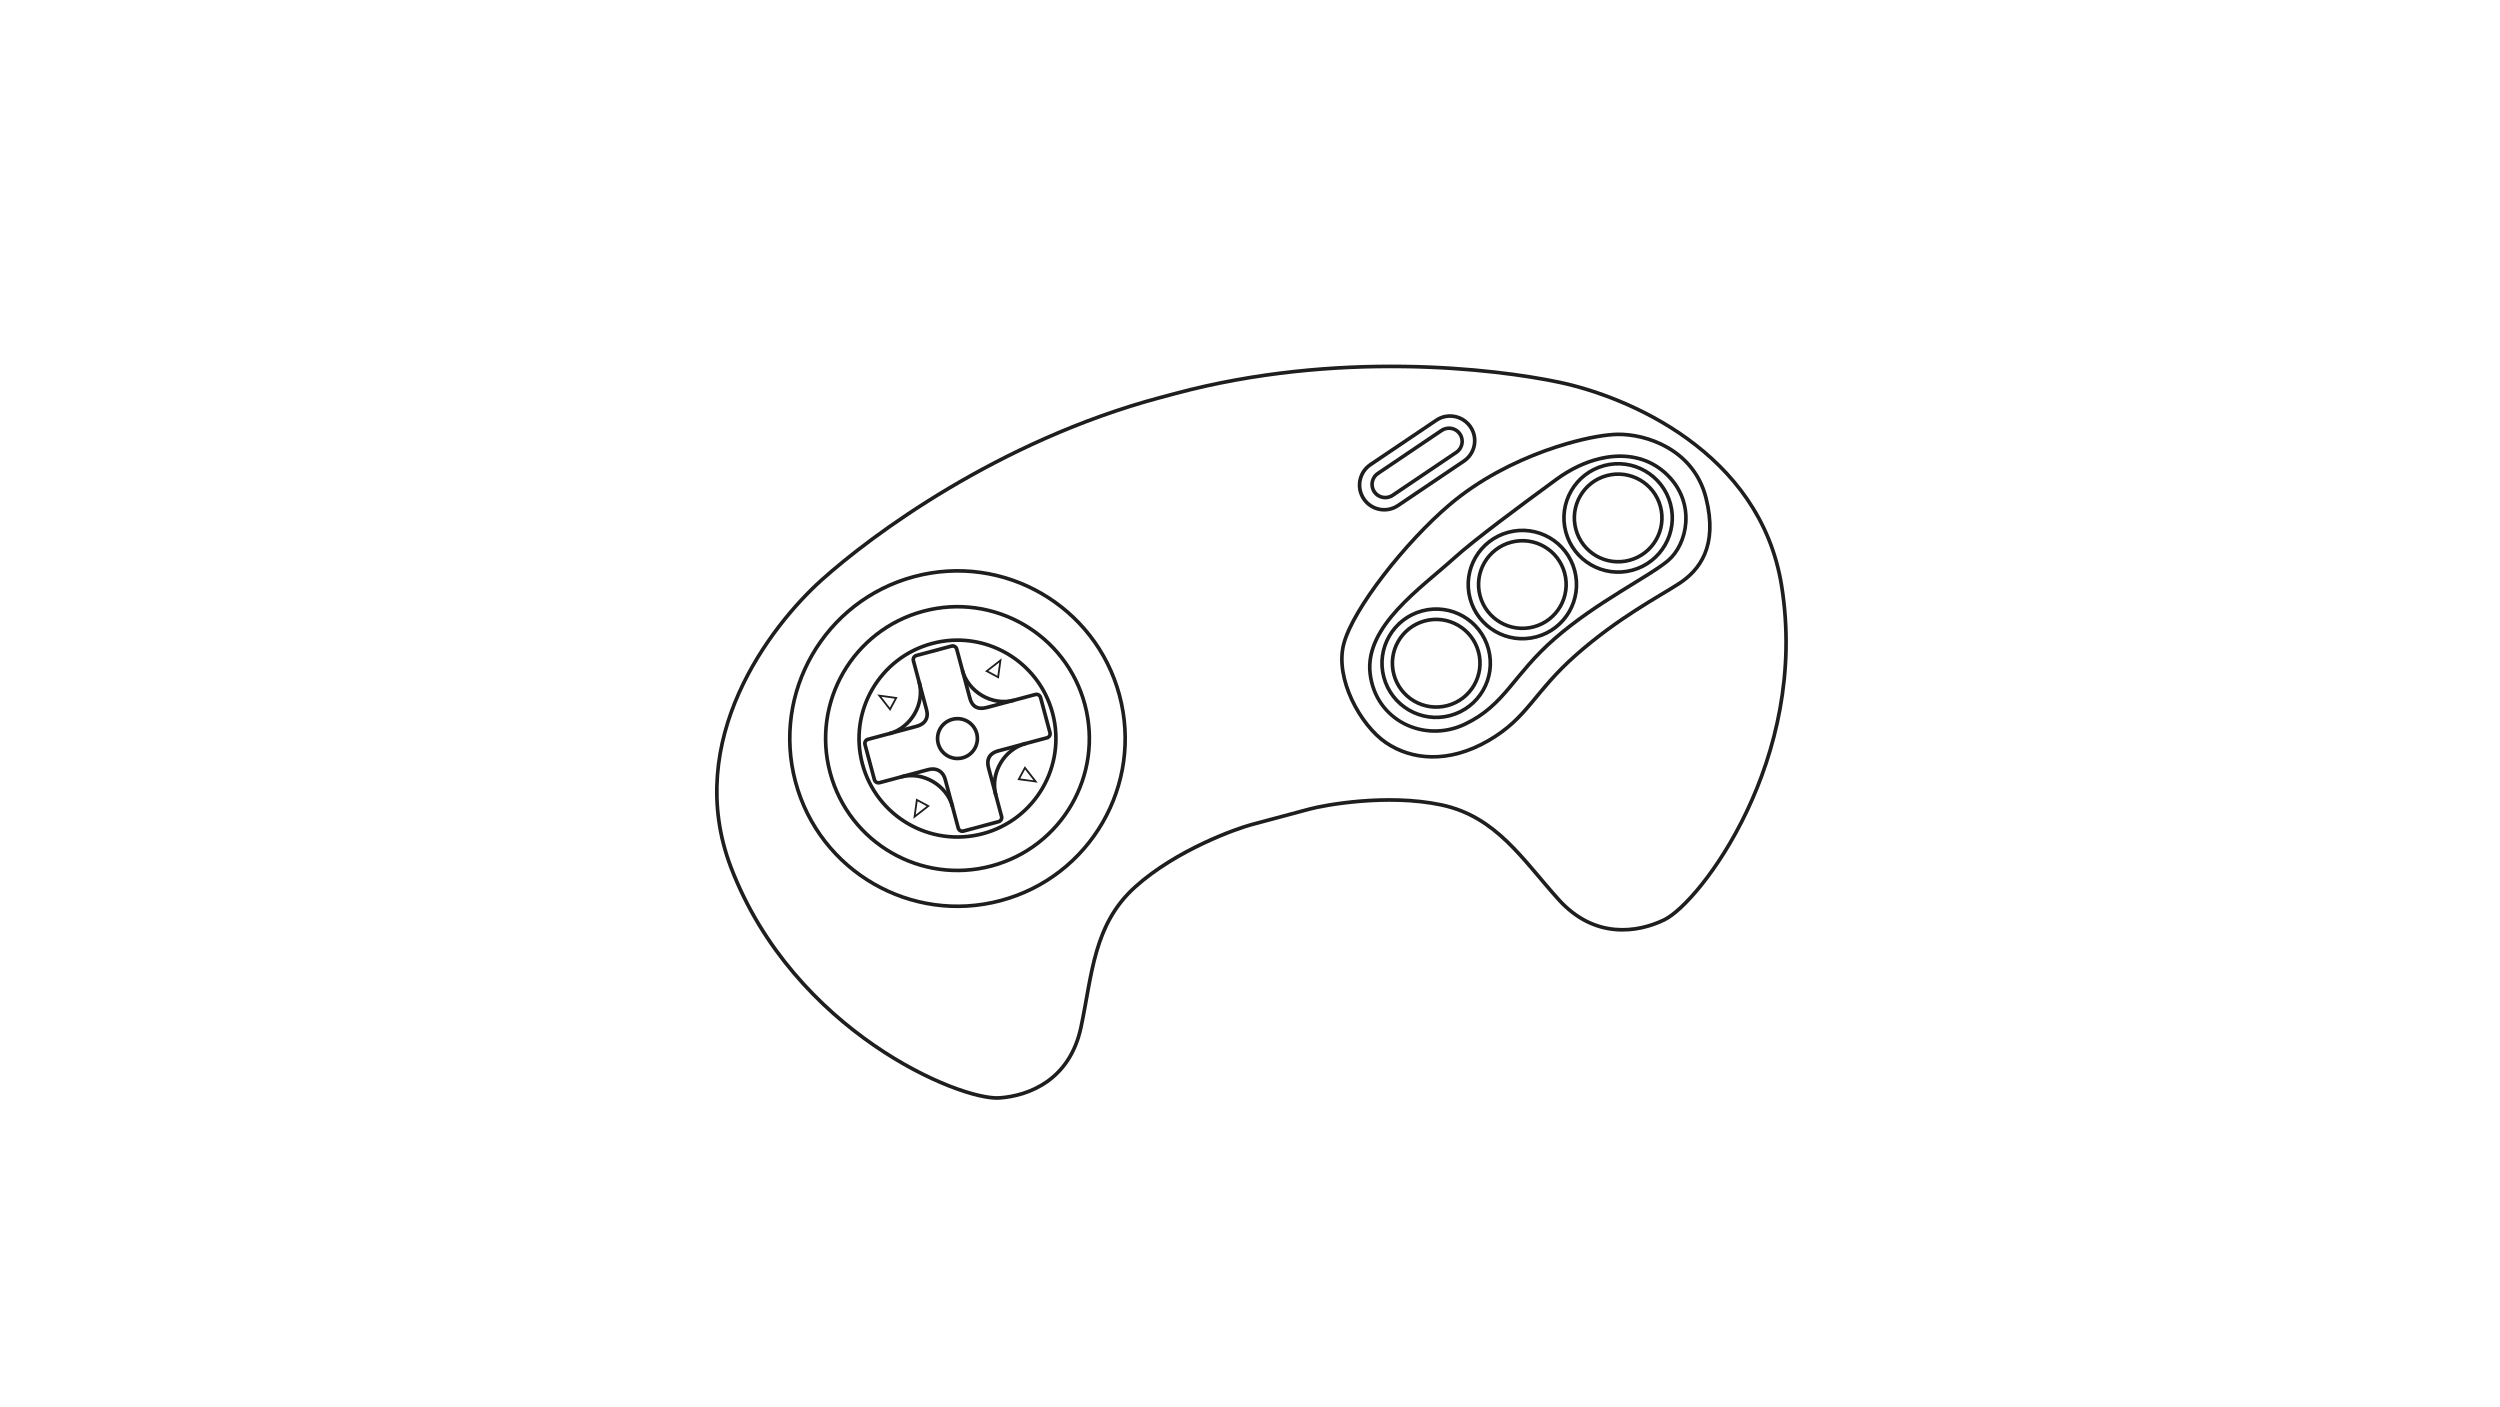
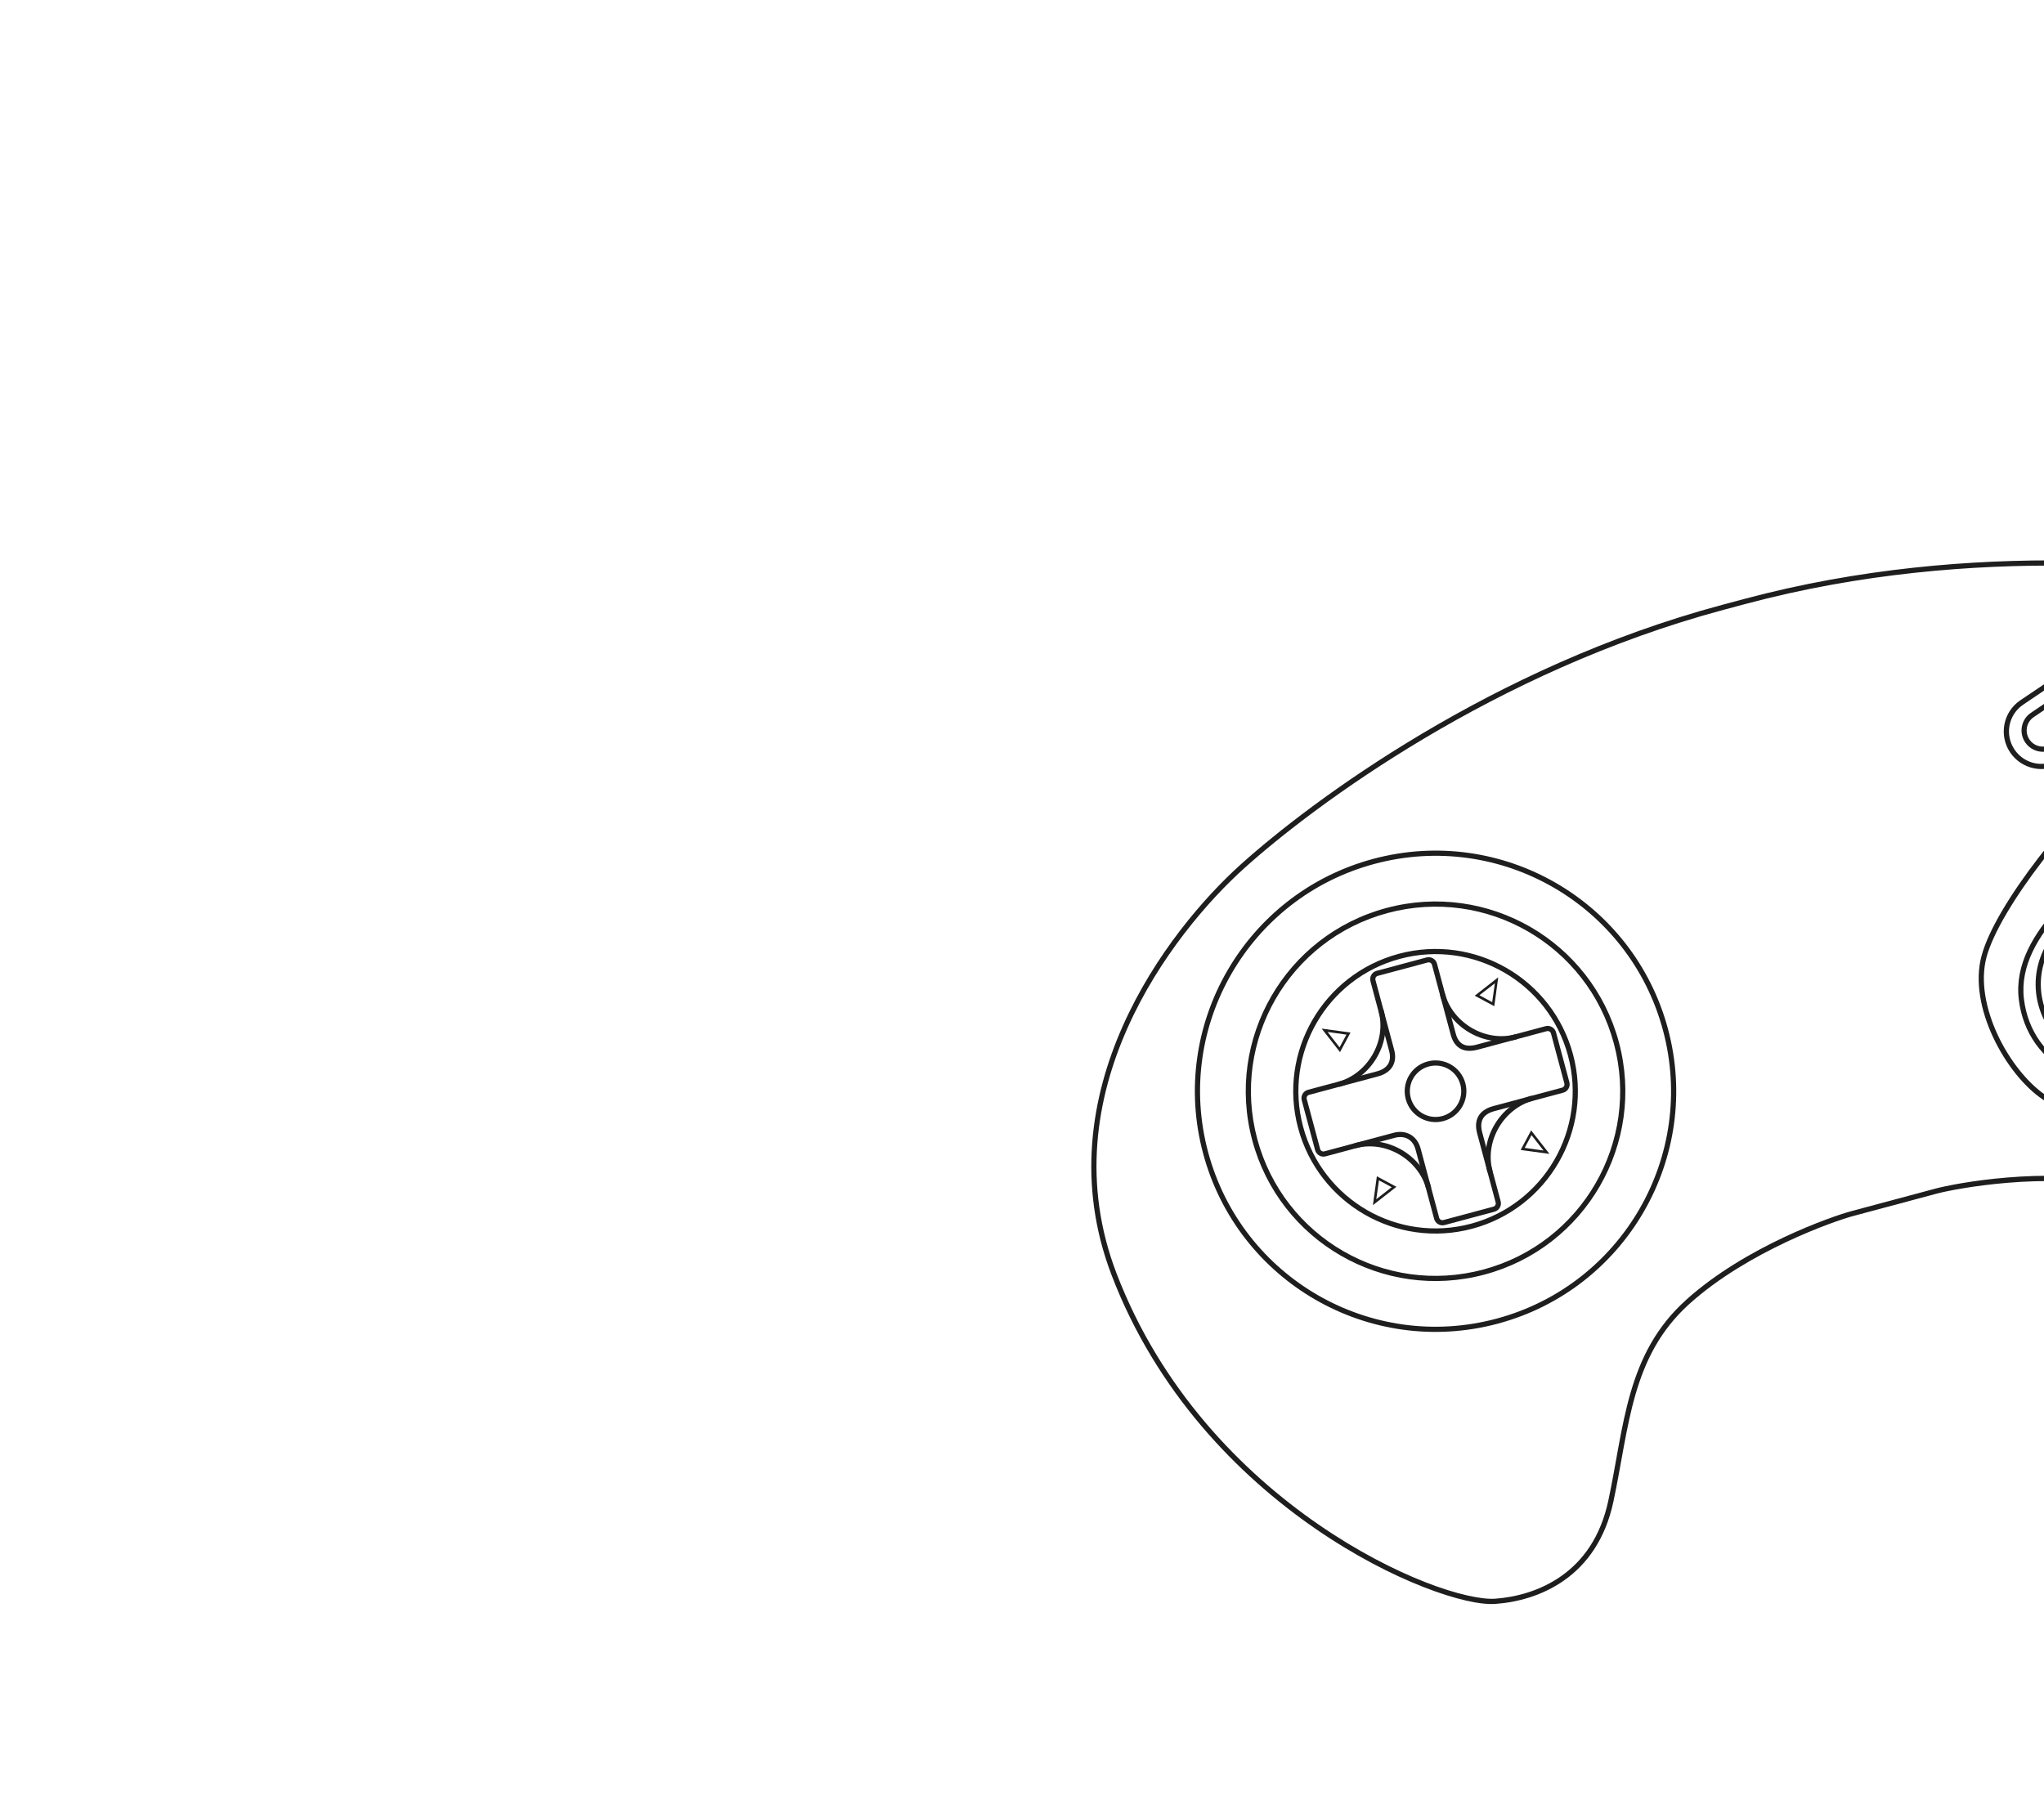
- <svg xmlns="http://www.w3.org/2000/svg" version="1.1" id="Layer_3" x="0px" y="0px" viewBox="0 0 1280 720" enable-background="new -5.404 -7.37 607 367" preserveAspectRatio="none">
-   <path id="path3" d="M 635.963 196.049 C 549.901 196.049 474.587 225.988 444.078 241.482 C 428.277 249.508 405.651 264.752 387.823 286.768 C 369.992 308.781 356.969 337.624 360.615 372.627 C 365.296 417.56 385.954 454.132 407.948 479.966 C 418.945 492.881 430.272 503.103 440.129 510.362 C 449.986 517.621 458.315 521.944 463.62 522.971 C 471.228 524.443 480.677 524.549 489.862 521.156 C 499.049 517.766 507.924 510.825 514.291 498.338 C 526.878 473.647 534.026 449.389 559.226 436.552 C 584.539 423.657 617.349 421.223 624.376 421.223 L 655.62 421.223 C 662.65 421.223 695.458 423.658 720.771 436.552 L 720.948 436.646 C 746.001 449.507 753.151 473.714 765.708 498.344 C 772.076 510.83 780.951 517.772 790.136 521.163 C 799.323 524.554 808.772 524.45 816.379 522.977 C 821.685 521.95 830.015 517.627 839.87 510.368 C 849.727 503.109 861.055 492.887 872.05 479.971 C 894.047 454.142 914.705 417.57 919.385 372.632 C 923.031 337.628 910.007 308.787 892.177 286.769 C 874.354 264.757 851.728 249.514 835.933 241.487 C 805.423 225.995 730.11 196.055 644.049 196.055 L 635.975 196.055 L 635.963 196.049 Z M 635.963 197.921 L 644.036 197.921 C 729.664 197.921 804.81 227.779 835.068 243.149 C 850.659 251.068 873.133 266.195 890.74 287.938 C 908.349 309.681 921.099 337.982 917.511 372.426 C 912.878 416.899 892.419 453.161 870.612 478.764 C 859.712 491.568 848.487 501.702 838.758 508.866 C 829.025 516.034 820.708 520.22 816.026 521.125 C 808.683 522.547 799.557 522.641 790.78 519.398 C 781.999 516.158 773.548 509.598 767.375 497.488 C 754.883 472.988 747.539 448.087 721.62 434.883 C 695.813 421.737 663.063 419.347 655.621 419.347 L 624.376 419.347 C 616.937 419.347 584.208 421.722 558.406 434.852 L 558.378 434.881 C 532.456 448.085 525.114 472.986 512.622 497.487 C 506.448 509.598 497.999 516.156 489.219 519.397 C 480.44 522.638 471.315 522.544 463.971 521.124 C 459.301 520.214 450.984 516.034 441.253 508.87 C 431.521 501.699 420.297 491.57 409.393 478.763 C 387.59 453.159 367.132 416.893 362.499 372.425 C 358.91 337.975 371.66 309.675 389.267 287.934 C 406.872 266.192 429.348 251.065 444.938 243.145 C 475.204 227.774 550.339 197.918 635.969 197.918 L 635.963 197.921 Z" style="fill: rgb(30, 30, 30);" transform="matrix(0.965926, -0.258819, 0.258819, 0.965926, -71.36745, 177.9107)" />
-   <path id="circle5" d="M 490.219 291.365 C 442.301 291.365 403.448 330.218 403.448 378.136 C 403.448 426.054 442.301 464.935 490.219 464.935 C 538.136 464.935 577.018 426.054 577.018 378.136 C 577.018 330.218 538.136 291.365 490.219 291.365 Z M 490.219 293.238 C 537.125 293.238 575.146 331.23 575.146 378.136 C 575.146 425.042 537.125 463.063 490.219 463.063 C 443.313 463.063 405.321 425.042 405.321 378.136 C 405.321 331.23 443.313 293.238 490.219 293.238 Z" style="fill: rgb(30, 30, 30);" transform="matrix(0.965926, -0.258819, 0.258819, 0.965926, -81.16813, 139.7668)" />
-   <path id="circle7" d="M 490.219 309.708 C 452.422 309.708 421.791 340.339 421.791 378.136 C 421.791 415.932 452.422 446.592 490.219 446.592 C 528.013 446.592 558.675 415.929 558.675 378.136 C 558.675 340.34 528.013 309.708 490.219 309.708 Z M 490.219 311.581 C 527.003 311.581 556.802 341.351 556.802 378.136 C 556.802 414.92 527.003 444.72 490.219 444.72 C 453.434 444.72 423.664 414.92 423.664 378.136 C 423.664 341.351 453.434 311.581 490.219 311.581 Z" style="fill: rgb(30, 30, 30);" transform="matrix(0.965926, -0.258819, 0.258819, 0.965926, -81.16808, 139.7666)" />
-   <path id="circle9" d="M 490.219 326.822 C 461.878 326.822 438.905 349.795 438.905 378.135 C 438.905 406.475 461.878 429.476 490.219 429.476 C 518.558 429.476 541.56 406.475 541.56 378.135 C 541.56 349.795 518.558 326.822 490.219 326.822 Z M 490.219 328.695 C 517.547 328.695 539.688 350.807 539.688 378.135 C 539.688 405.463 517.547 427.604 490.219 427.604 C 462.89 427.604 440.778 405.463 440.778 378.135 C 440.778 350.807 462.891 328.695 490.219 328.695 Z" style="fill: rgb(30, 30, 30);" transform="matrix(0.965926, -0.258819, 0.258819, 0.965926, -81.16783, 139.7665)" />
-   <path id="path11" d="M 480.914 330.684 C 479.21 330.684 477.812 332.08 477.812 333.785 L 477.812 359.881 C 477.812 361.863 477.23 363.256 476.233 364.21 C 475.236 365.164 473.736 365.732 471.698 365.732 L 445.866 365.732 C 444.161 365.732 442.764 367.128 442.764 368.833 L 442.764 387.468 C 442.764 389.173 444.161 390.57 445.866 390.57 L 471.699 390.57 C 473.59 390.57 475.103 391.158 476.146 392.179 C 477.186 393.2 477.812 394.697 477.812 396.685 L 477.812 422.518 C 477.812 424.222 479.21 425.619 480.914 425.619 L 499.548 425.619 C 501.253 425.619 502.65 424.223 502.65 422.518 L 502.65 396.774 C 502.65 394.794 503.144 393.263 504.083 392.239 C 505.022 391.215 506.496 390.572 508.853 390.573 L 534.596 390.573 C 536.301 390.573 537.699 389.176 537.699 387.47 L 537.699 368.836 C 537.699 367.132 536.301 365.734 534.596 365.734 L 508.881 365.734 C 506.426 365.734 504.941 365.105 504.025 364.153 C 503.108 363.202 502.65 361.806 502.65 359.882 L 502.65 333.786 C 502.65 332.082 501.253 330.685 499.548 330.685 L 480.914 330.685 L 480.914 330.684 Z M 480.914 332.556 L 499.548 332.556 C 500.241 332.556 500.779 333.091 500.779 333.785 L 500.779 359.881 C 500.779 362.096 501.324 364.062 502.68 365.469 C 504.035 366.875 506.112 367.604 508.881 367.604 L 534.596 367.604 C 535.29 367.604 535.825 368.141 535.825 368.833 L 535.825 387.469 C 535.825 388.16 535.29 388.698 534.596 388.698 L 508.853 388.698 C 506.144 388.697 504.032 389.507 502.68 390.98 C 501.327 392.452 500.779 394.491 500.779 396.773 L 500.779 422.517 C 500.779 423.211 500.243 423.746 499.548 423.746 L 480.914 423.746 C 480.221 423.746 479.685 423.212 479.685 422.517 L 479.685 396.685 C 479.685 394.291 478.863 392.266 477.432 390.863 C 476.001 389.459 473.988 388.697 471.699 388.697 L 445.866 388.697 C 445.176 388.697 444.637 388.161 444.637 387.468 L 444.637 368.833 C 444.637 368.141 445.173 367.604 445.866 367.604 L 471.699 367.604 C 474.081 367.604 476.105 366.91 477.521 365.556 C 478.935 364.202 479.686 362.239 479.686 359.88 L 479.686 333.784 C 479.686 333.091 480.221 332.555 480.914 332.556 L 480.914 332.556 Z" style="fill: rgb(30, 30, 30);" transform="matrix(0.965926, -0.25882, 0.25882, 0.965926, -81.16876, 139.7669)" />
-   <path id="path13" d="M 494.361 340.139 C 494.361 351.892 504.454 362.724 516.975 362.724 L 516.975 360.852 C 505.543 360.852 496.234 350.814 496.234 340.139 L 494.361 340.139 L 494.361 340.139 Z" style="fill: rgb(30, 30, 30);" transform="matrix(0.965926, -0.258819, 0.258819, 0.965926, -73.72694, 142.8512)" />
-   <path id="polygon15" d="M 514.252 338.184 L 513.2 338.623 L 505.007 342.105 L 504.335 342.368 L 504.861 342.865 L 509.689 347.4 L 510.185 347.868 L 510.449 347.254 L 513.814 339.237 L 514.252 338.184 L 514.252 338.184 Z M 512.527 339.94 L 509.835 346.259 L 506.032 342.66 L 512.527 339.94 Z" style="fill: rgb(30, 30, 30);" transform="matrix(0.965926, -0.258819, 0.258819, 0.965926, -71.42796, 143.5033)" />
-   <path id="circle17" d="M 490.219 367.016 C 484.074 367.016 479.102 371.989 479.102 378.133 C 479.102 384.277 484.074 389.279 490.219 389.279 C 496.362 389.279 501.365 384.277 501.365 378.133 C 501.365 371.989 496.362 367.016 490.219 367.016 Z M 490.219 368.888 C 495.351 368.888 499.492 373.001 499.492 378.133 C 499.492 383.265 495.351 387.406 490.219 387.406 C 485.086 387.406 480.974 383.265 480.974 378.133 C 480.974 373.001 485.086 368.888 490.219 368.888 Z" style="fill: rgb(30, 30, 30);" transform="matrix(0.965926, -0.258819, 0.258819, 0.965926, -81.16752, 139.767)" />
-   <path id="path19" d="M 472.937 351.405 C 472.937 362.838 462.898 372.147 452.223 372.147 L 452.223 374.019 C 463.977 374.019 474.808 363.926 474.808 351.405 L 472.937 351.405 Z" style="fill: rgb(30, 30, 30);" transform="matrix(0.965926, -0.258819, 0.258819, 0.965926, -78.08281, 132.3256)" />
-   <path id="polygon21" d="M 450.274 354.129 L 450.714 355.183 L 454.194 363.374 L 454.457 364.047 L 454.955 363.52 L 459.49 358.693 L 459.957 358.196 L 459.344 357.933 L 451.327 354.568 L 450.274 354.129 L 450.274 354.129 Z M 452.029 355.855 L 458.349 358.546 L 454.749 362.35 L 452.029 355.855 Z" style="fill: rgb(30, 30, 30);" transform="matrix(0.965926, -0.258819, 0.258819, 0.965926, -77.43112, 130.0282)" />
-   <path id="path23" d="M 463.496 393.573 L 463.496 395.446 C 474.927 395.446 484.237 405.482 484.237 416.158 L 486.109 416.158 C 486.109 404.405 476.016 393.573 463.496 393.573 Z" style="fill: rgb(30, 30, 30);" transform="matrix(0.965926, -0.258819, 0.258819, 0.965926, -88.60838, 136.6834)" />
-   <path id="polygon25" d="M 470.285 408.429 L 470.022 409.043 L 466.657 417.059 L 466.217 418.112 L 467.271 417.672 L 475.462 414.191 L 476.135 413.928 L 475.608 413.432 L 470.782 408.896 L 470.285 408.429 L 470.285 408.429 Z M 470.635 410.039 L 474.439 413.609 L 467.944 416.359 L 470.635 410.039 Z" style="fill: rgb(30, 30, 30);" transform="matrix(0.965926, -0.258819, 0.258819, 0.965926, -90.90742, 136.0313)" />
-   <path id="path27" d="M 528.245 382.279 C 516.492 382.279 505.661 392.373 505.661 404.894 L 507.533 404.894 C 507.533 393.463 517.572 384.152 528.245 384.152 L 528.245 382.279 Z" style="fill: rgb(30, 30, 30);" transform="matrix(0.965926, -0.258818, 0.258818, 0.965926, -84.25273, 147.208)" />
-   <path id="polygon29" d="M 526.014 392.249 L 525.517 392.776 L 520.983 397.602 L 520.515 398.1 L 521.129 398.363 L 529.145 401.727 L 530.197 402.166 L 529.759 401.113 L 526.278 392.922 L 526.014 392.249 L 526.014 392.249 Z M 525.692 393.946 L 528.442 400.441 L 522.124 397.749 L 525.692 393.946 Z" style="fill: rgb(30, 30, 30);" transform="matrix(0.965926, -0.258819, 0.258819, 0.965926, -84.90379, 149.5066)" />
-   <path id="path31" d="M 821.84 234.145 C 818.031 234.217 813.978 234.425 809.758 234.789 C 792.873 236.243 773.248 240.278 755.111 248.86 C 741.572 255.266 726.188 264.942 712.984 275.044 C 699.779 285.145 688.767 295.635 683.963 303.918 C 679.14 312.235 678.528 323.119 680.365 333.435 C 682.199 343.753 686.468 353.515 691.774 359.648 C 702.294 371.814 720.414 378.676 743.525 372.493 C 755.067 369.404 762.455 364.808 770.119 359.445 C 777.779 354.081 785.726 347.934 798.671 341.541 C 824.607 328.731 846.669 323.961 858.673 320.067 C 864.739 318.098 871.043 314.693 875.846 308.482 C 880.65 302.271 883.934 293.291 884.096 280.28 C 884.26 267.156 878.801 256.994 871.546 249.738 C 864.291 242.482 855.267 238.091 848.024 236.28 C 842.575 234.916 833.268 233.928 821.84 234.145 L 821.84 234.145 Z M 821.898 236.046 C 833.221 235.841 842.395 236.803 847.554 238.094 C 854.458 239.82 863.254 244.083 870.228 251.055 C 877.197 258.026 882.379 267.652 882.221 280.251 C 882.064 292.962 878.903 301.496 874.382 307.342 C 869.861 313.188 863.947 316.392 858.116 318.284 C 846.351 322.098 824.08 326.929 797.997 339.785 L 797.851 339.873 C 784.754 346.342 776.645 352.569 769.036 357.894 C 761.425 363.222 754.346 367.66 743.057 370.678 C 720.512 376.712 703.262 370.048 693.206 358.42 C 688.225 352.658 683.99 343.134 682.206 333.115 C 680.426 323.097 681.072 312.613 685.572 304.855 C 690.09 297.062 701.02 286.561 714.123 276.536 C 727.228 266.511 742.525 256.887 755.899 250.557 C 773.772 242.1 793.221 238.101 809.934 236.661 C 814.112 236.302 818.127 236.115 821.898 236.046 L 821.898 236.046 Z" style="fill: rgb(30, 30, 30);" transform="matrix(0.965926, -0.258819, 0.258819, 0.965926, -52.1626, 212.707)" />
-   <path id="path33" d="M 835.794 245.766 C 827.865 245.526 819.431 247.095 811.249 250.271 C 789.703 258.631 762.729 269.234 750.073 275.724 C 740.01 280.886 726.648 286.352 715.292 293.599 C 703.936 300.845 694.504 309.935 692.678 322.385 C 689.054 347.096 710.88 365.347 733.958 361.061 C 745.374 358.939 753.114 354.343 761.105 348.774 C 769.096 343.205 777.383 336.687 790.156 330.46 C 802.94 324.227 816.541 319.736 828.422 316.124 C 840.299 312.513 850.41 309.778 856.359 306.968 C 862.429 304.1 867.945 297.817 870.637 289.912 C 873.325 282.008 873.153 272.469 867.711 263.232 C 862.266 253.991 853.536 248.586 843.516 246.615 C 841.011 246.122 838.436 245.846 835.794 245.766 L 835.794 245.766 Z M 835.734 247.638 C 838.282 247.714 840.766 247.985 843.166 248.457 C 852.758 250.344 860.935 255.402 866.101 264.167 C 871.268 272.935 871.416 281.878 868.88 289.326 C 866.344 296.774 861.072 302.7 855.57 305.299 C 849.945 307.955 839.807 310.687 827.895 314.309 C 815.982 317.931 802.273 322.455 789.336 328.762 C 776.385 335.074 767.943 341.728 760.021 347.251 C 752.098 352.773 744.695 357.157 733.604 359.215 C 711.669 363.29 691.072 346.193 694.521 322.677 C 696.229 311.014 705.133 302.295 716.286 295.177 C 727.44 288.059 740.739 282.613 750.924 277.39 C 763.348 271.018 790.411 260.384 811.949 252.026 C 819.924 248.932 828.094 247.41 835.734 247.638 L 835.734 247.638 Z" style="fill: rgb(30, 30, 30);" transform="matrix(0.965926, -0.258819, 0.258819, 0.965926, -51.95052, 212.8248)" />
-   <path id="circle35" d="M 735.317 310.9 C 719.499 310.9 706.647 323.749 706.647 339.57 C 706.647 355.389 719.499 368.24 735.317 368.24 C 751.137 368.24 763.986 355.389 763.986 339.57 C 763.986 323.749 751.138 310.9 735.317 310.9 Z M 735.317 312.773 C 750.127 312.773 762.114 324.761 762.114 339.57 C 762.114 354.378 750.127 366.368 735.317 366.368 C 720.509 366.368 708.518 354.378 708.518 339.57 C 708.518 324.761 720.508 312.773 735.317 312.773 Z" style="fill: rgb(30, 30, 30);" transform="matrix(0.965926, -0.258819, 0.258819, 0.965926, -62.83191, 201.8847)" />
-   <path id="circle37" d="M 735.318 316.195 C 722.427 316.195 711.971 326.678 711.971 339.57 C 711.971 352.461 722.427 362.945 735.318 362.945 C 748.21 362.945 758.693 352.463 758.693 339.57 C 758.693 326.678 748.211 316.195 735.318 316.195 Z M 735.318 318.067 C 747.198 318.067 756.82 327.69 756.82 339.57 C 756.82 351.449 747.201 361.073 735.318 361.073 C 723.44 361.073 713.844 351.45 713.844 339.57 C 713.845 327.69 723.439 318.067 735.318 318.067 Z" style="fill: rgb(30, 30, 30);" transform="matrix(0.965926, -0.258819, 0.258819, 0.965926, -62.83138, 201.8887)" />
-   <path id="circle39" d="M 779.469 270.638 C 763.647 270.638 750.799 283.457 750.799 299.278 C 750.799 315.099 763.647 327.948 779.469 327.948 C 795.286 327.948 808.108 315.098 808.108 299.278 C 808.108 283.458 795.289 270.638 779.469 270.638 Z M 779.469 272.51 C 794.276 272.51 806.237 284.468 806.237 299.278 C 806.237 314.087 794.279 326.076 779.469 326.076 C 764.659 326.076 752.67 314.086 752.67 299.278 C 752.67 284.47 764.659 272.51 779.469 272.51 Z" style="fill: rgb(30, 30, 30);" transform="matrix(0.965926, -0.258819, 0.258819, 0.965926, -50.90347, 211.9354)" />
-   <path id="circle41" d="M 779.468 275.927 C 766.575 275.927 756.09 286.382 756.09 299.273 C 756.09 312.165 766.574 322.648 779.468 322.648 C 792.357 322.648 802.813 312.165 802.813 299.273 C 802.813 286.382 792.356 275.927 779.468 275.927 Z M 779.468 277.799 C 791.345 277.799 800.94 287.392 800.94 299.273 C 800.94 311.152 791.346 320.776 779.468 320.776 C 767.586 320.776 757.961 311.154 757.961 299.273 C 757.962 287.393 767.585 277.799 779.468 277.799 Z" style="fill: rgb(30, 30, 30);" transform="matrix(0.965926, -0.258819, 0.258819, 0.965926, -50.90216, 211.9351)" />
-   <path id="circle43" d="M 828.48 236.51 C 812.657 236.51 799.809 249.358 799.809 265.18 C 799.809 281.002 812.657 293.85 828.48 293.85 C 844.299 293.85 857.149 281.002 857.149 265.18 C 857.149 249.358 844.3 236.51 828.48 236.51 Z M 828.48 238.383 C 843.287 238.383 855.277 250.37 855.277 265.18 C 855.277 279.99 843.287 291.978 828.48 291.978 C 813.67 291.978 801.682 279.99 801.682 265.18 C 801.682 250.37 813.668 238.383 828.48 238.383 Z" style="fill: rgb(30, 30, 30);" transform="matrix(0.965926, -0.258819, 0.258819, 0.965926, -40.40389, 223.4617)" />
-   <path id="circle45" d="M 828.48 241.804 C 815.588 241.804 805.132 252.287 805.132 265.179 C 805.132 278.071 815.588 288.554 828.48 288.554 C 841.371 288.554 851.855 278.071 851.855 265.179 C 851.855 252.287 841.37 241.804 828.48 241.804 Z M 828.48 243.676 C 840.358 243.676 849.981 253.299 849.981 265.179 C 849.981 277.059 840.36 286.682 828.48 286.682 C 816.599 286.682 807.005 277.059 807.005 265.179 C 807.005 253.299 816.597 243.676 828.48 243.676 Z" style="fill: rgb(30, 30, 30);" transform="matrix(0.965926, -0.258819, 0.258819, 0.965926, -40.40311, 223.4652)" />
-   <path id="path47" d="M 745.716 216.841 C 743.959 216.72 742.159 216.963 740.392 217.572 L 701.915 230.795 C 694.849 233.229 691.084 240.957 693.519 248.026 C 695.955 255.095 703.68 258.887 710.748 256.451 L 749.226 243.199 C 756.295 240.764 760.056 233.037 757.623 225.968 C 755.795 220.668 750.986 217.204 745.716 216.841 L 745.716 216.841 Z M 745.599 218.713 C 750.144 219.021 754.261 221.999 755.839 226.582 C 757.946 232.695 754.727 239.31 748.612 241.415 L 710.146 254.667 C 704.034 256.773 697.42 253.554 695.314 247.441 C 693.21 241.329 696.427 234.684 702.539 232.579 L 741.007 219.327 C 742.534 218.801 744.085 218.61 745.599 218.713 L 745.599 218.713 Z" style="fill: rgb(30, 30, 30);" transform="matrix(0.965926, -0.258819, 0.258819, 0.965926, -36.61692, 195.8671)" />
-   <path id="path49" d="M 744.716 222.926 C 743.721 222.857 742.674 222.961 741.672 223.306 L 704.433 236.149 C 700.431 237.528 698.315 241.916 699.693 245.921 C 701.073 249.926 705.461 252.069 709.466 250.689 L 746.677 237.846 C 750.682 236.467 752.825 232.08 751.448 228.075 C 750.412 225.072 747.707 223.134 744.718 222.926 L 744.716 222.926 Z M 744.57 224.768 C 746.832 224.921 748.901 226.403 749.691 228.689 C 750.739 231.737 749.14 235.041 746.091 236.09 L 708.851 248.904 C 705.804 249.955 702.499 248.355 701.45 245.306 C 700.4 242.258 702.001 238.954 705.047 237.904 L 742.299 225.09 C 743.061 224.828 743.828 224.718 744.58 224.768 L 744.57 224.768 L 744.57 224.768 Z" style="fill: rgb(30, 30, 30);" transform="matrix(0.965926, -0.258819, 0.258819, 0.965926, -36.61874, 195.867)" />
+ <svg xmlns="http://www.w3.org/2000/svg">
+   <path id="path3" d="M 318.065 101.402 C 276.807 101.402 240.702 115.754 226.076 123.182 C 218.501 127.03 207.653 134.338 199.106 144.892 C 190.558 155.445 184.316 169.272 186.063 186.053 C 188.308 207.593 198.211 225.126 208.755 237.511 C 214.027 243.702 219.457 248.603 224.183 252.082 C 228.908 255.562 232.901 257.635 235.444 258.127 C 239.092 258.833 243.621 258.884 248.025 257.257 C 252.429 255.632 256.684 252.304 259.736 246.318 C 265.77 234.481 269.197 222.852 281.278 216.698 C 293.413 210.516 309.142 209.349 312.51 209.349 L 327.489 209.349 C 330.859 209.349 346.587 210.517 358.722 216.698 L 358.807 216.743 C 370.817 222.909 374.245 234.514 380.265 246.321 C 383.317 252.307 387.572 255.635 391.975 257.261 C 396.38 258.886 400.909 258.836 404.556 258.13 C 407.1 257.638 411.093 255.565 415.818 252.085 C 420.543 248.605 425.974 243.705 431.245 237.513 C 441.79 225.131 451.693 207.598 453.937 186.055 C 455.685 169.274 449.441 155.448 440.894 144.893 C 432.349 134.34 421.502 127.033 413.93 123.184 C 399.304 115.758 363.199 101.404 321.942 101.404 L 318.071 101.404 L 318.065 101.402 Z M 318.065 102.299 L 321.935 102.299 C 362.985 102.299 399.01 116.613 413.516 123.981 C 420.99 127.778 431.764 135.029 440.205 145.453 C 448.646 155.877 454.759 169.444 453.039 185.956 C 450.818 207.277 441.01 224.661 430.555 236.935 C 425.33 243.073 419.949 247.931 415.285 251.365 C 410.619 254.802 406.631 256.808 404.387 257.242 C 400.867 257.924 396.492 257.969 392.284 256.414 C 388.074 254.861 384.023 251.716 381.064 245.911 C 375.075 234.165 371.554 222.228 359.129 215.898 C 346.757 209.596 331.057 208.45 327.489 208.45 L 312.51 208.45 C 308.944 208.45 293.254 209.589 280.884 215.883 L 280.871 215.897 C 268.444 222.227 264.924 234.165 258.936 245.91 C 255.976 251.716 251.926 254.86 247.716 256.414 C 243.508 257.968 239.133 257.922 235.613 257.242 C 233.374 256.805 229.387 254.802 224.722 251.367 C 220.056 247.929 214.675 243.074 209.448 236.934 C 198.996 224.659 189.188 207.274 186.967 185.956 C 185.247 169.441 191.359 155.874 199.8 145.451 C 208.239 135.028 219.014 127.776 226.488 123.979 C 240.998 116.61 277.017 102.298 318.068 102.298 L 318.065 102.299 Z" style="fill: rgb(30, 30, 30);" transform="matrix(0.965926, -0.258819, 0.258819, 0.965926, -35.68358, 88.95539)" />
+   <path id="circle5" d="M 248.196 147.096 C 225.224 147.096 206.597 165.722 206.597 188.694 C 206.597 211.665 225.223 230.305 248.196 230.305 C 271.167 230.305 289.807 211.666 289.807 188.694 C 289.807 165.722 271.167 147.096 248.196 147.096 Z M 248.196 147.994 C 270.682 147.994 288.91 166.207 288.91 188.694 C 288.91 211.18 270.682 229.408 248.196 229.408 C 225.709 229.408 207.495 211.18 207.495 188.694 C 207.495 166.207 225.709 147.994 248.196 147.994 Z" style="fill: rgb(30, 30, 30);" transform="matrix(0.965926, -0.258819, 0.258819, 0.965926, -40.38201, 70.66924)" />
+   <path id="circle7" d="M 248.196 155.889 C 230.076 155.889 215.392 170.574 215.392 188.694 C 215.392 206.813 230.076 221.511 248.196 221.511 C 266.314 221.511 281.013 206.812 281.013 188.694 C 281.013 170.574 266.314 155.889 248.196 155.889 Z M 248.196 156.787 C 265.83 156.787 280.116 171.059 280.116 188.694 C 280.116 206.328 265.83 220.614 248.196 220.614 C 230.561 220.614 216.29 206.328 216.29 188.694 C 216.29 171.059 230.561 156.787 248.196 156.787 Z" style="fill: rgb(30, 30, 30);" transform="matrix(0.965926, -0.258819, 0.258819, 0.965926, -40.38185, 70.6693)" />
+   <path id="circle9" d="M 248.196 164.094 C 234.609 164.094 223.596 175.107 223.596 188.693 C 223.596 202.279 234.609 213.306 248.196 213.306 C 261.781 213.306 272.809 202.279 272.809 188.693 C 272.809 175.107 261.781 164.094 248.196 164.094 Z M 248.196 164.992 C 261.297 164.992 271.911 175.592 271.911 188.693 C 271.911 201.794 261.297 212.409 248.196 212.409 C 235.094 212.409 224.494 201.794 224.494 188.693 C 224.494 175.592 235.095 164.992 248.196 164.992 Z" style="fill: rgb(30, 30, 30);" transform="matrix(0.965926, -0.258819, 0.258819, 0.965926, -40.38187, 70.66934)" />
+   <path id="path11" d="M 243.735 165.945 C 242.918 165.945 242.248 166.615 242.248 167.432 L 242.248 179.942 C 242.248 180.892 241.969 181.56 241.491 182.018 C 241.013 182.475 240.294 182.747 239.317 182.747 L 226.933 182.747 C 226.116 182.747 225.446 183.416 225.446 184.234 L 225.446 193.167 C 225.446 193.985 226.116 194.655 226.933 194.655 L 239.317 194.655 C 240.224 194.655 240.949 194.936 241.449 195.426 C 241.948 195.915 242.248 196.633 242.248 197.586 L 242.248 209.97 C 242.248 210.787 242.918 211.457 243.735 211.457 L 252.668 211.457 C 253.486 211.457 254.155 210.788 254.155 209.97 L 254.155 197.629 C 254.155 196.68 254.392 195.946 254.842 195.455 C 255.292 194.964 255.999 194.656 257.129 194.656 L 269.47 194.656 C 270.288 194.656 270.958 193.986 270.958 193.168 L 270.958 184.235 C 270.958 183.418 270.288 182.748 269.47 182.748 L 257.142 182.748 C 255.965 182.748 255.254 182.447 254.814 181.99 C 254.375 181.534 254.155 180.865 254.155 179.943 L 254.155 167.432 C 254.155 166.616 253.486 165.946 252.668 165.946 L 243.735 165.946 L 243.735 165.945 Z M 243.735 166.843 L 252.668 166.843 C 253 166.843 253.258 167.099 253.258 167.432 L 253.258 179.942 C 253.258 181.004 253.52 181.947 254.17 182.621 C 254.819 183.295 255.815 183.645 257.142 183.645 L 269.47 183.645 C 269.803 183.645 270.059 183.902 270.059 184.234 L 270.059 193.168 C 270.059 193.499 269.803 193.757 269.47 193.757 L 257.129 193.757 C 255.83 193.757 254.818 194.145 254.17 194.851 C 253.521 195.557 253.258 196.534 253.258 197.628 L 253.258 209.97 C 253.258 210.303 253.001 210.559 252.668 210.559 L 243.735 210.559 C 243.403 210.559 243.146 210.303 243.146 209.97 L 243.146 197.586 C 243.146 196.438 242.752 195.468 242.066 194.795 C 241.38 194.122 240.415 193.757 239.317 193.757 L 226.933 193.757 C 226.602 193.757 226.344 193.5 226.344 193.167 L 226.344 184.234 C 226.344 183.902 226.601 183.645 226.933 183.645 L 239.317 183.645 C 240.459 183.645 241.43 183.312 242.108 182.663 C 242.786 182.014 243.146 181.073 243.146 179.942 L 243.146 167.431 C 243.146 167.099 243.403 166.842 243.735 166.843 L 243.735 166.843 Z" style="fill: rgb(30, 30, 30);" transform="matrix(0.965926, -0.25882, 0.25882, 0.965926, -40.38224, 70.6695)" />
+   <path id="path13" d="M 250.181 170.478 C 250.181 176.112 255.02 181.305 261.023 181.305 L 261.023 180.408 C 255.542 180.408 251.079 175.596 251.079 170.478 L 250.181 170.478 L 250.181 170.478 Z" style="fill: rgb(30, 30, 30);" transform="matrix(0.965926, -0.258819, 0.258819, 0.965926, -36.81463, 72.148)" />
+   <path id="polygon15" d="M 259.717 169.541 L 259.213 169.751 L 255.285 171.421 L 254.963 171.547 L 255.215 171.785 L 257.53 173.959 L 257.767 174.183 L 257.894 173.889 L 259.507 170.046 L 259.717 169.541 L 259.717 169.541 Z M 258.89 170.383 L 257.6 173.412 L 255.777 171.687 L 258.89 170.383 Z" style="fill: rgb(30, 30, 30);" transform="matrix(0.965926, -0.258819, 0.258819, 0.965926, -35.7125, 72.46052)" />
+   <path id="circle17" d="M 248.196 183.363 C 245.25 183.363 242.866 185.747 242.866 188.692 C 242.866 191.638 245.25 194.036 248.196 194.036 C 251.141 194.036 253.539 191.638 253.539 188.692 C 253.539 185.747 251.141 183.363 248.196 183.363 Z M 248.196 184.26 C 250.656 184.26 252.641 186.232 252.641 188.692 C 252.641 191.153 250.656 193.138 248.196 193.138 C 245.735 193.138 243.764 191.153 243.764 188.692 C 243.764 186.232 245.735 184.26 248.196 184.26 Z" style="fill: rgb(30, 30, 30);" transform="matrix(0.965926, -0.258819, 0.258819, 0.965926, -40.38172, 70.66929)" />
+   <path id="path19" d="M 239.911 175.879 C 239.911 181.36 235.098 185.823 229.981 185.823 L 229.981 186.72 C 235.615 186.72 240.808 181.881 240.808 175.879 L 239.911 175.879 Z" style="fill: rgb(30, 30, 30);" transform="matrix(0.965926, -0.258819, 0.258819, 0.965926, -38.90288, 67.10219)" />
+   <path id="polygon21" d="M 229.046 177.185 L 229.257 177.69 L 230.926 181.617 L 231.052 181.94 L 231.29 181.687 L 233.464 179.373 L 233.688 179.135 L 233.394 179.008 L 229.551 177.395 L 229.046 177.185 L 229.046 177.185 Z M 229.888 178.012 L 232.917 179.302 L 231.192 181.126 L 229.888 178.012 Z" style="fill: rgb(30, 30, 30);" transform="matrix(0.965926, -0.258819, 0.258819, 0.965926, -38.59054, 66.0006)" />
+   <path id="path23" d="M 235.385 196.094 L 235.385 196.992 C 240.865 196.992 245.328 201.803 245.328 206.921 L 246.225 206.921 C 246.225 201.287 241.387 196.094 235.385 196.094 Z" style="fill: rgb(30, 30, 30);" transform="matrix(0.965926, -0.258819, 0.258819, 0.965926, -43.94874, 69.19109)" />
+   <path id="polygon25" d="M 238.639 203.216 L 238.512 203.511 L 236.899 207.353 L 236.688 207.858 L 237.195 207.647 L 241.12 205.979 L 241.443 205.852 L 241.191 205.615 L 238.877 203.44 L 238.639 203.216 L 238.639 203.216 Z M 238.807 203.988 L 240.631 205.699 L 237.516 207.018 L 238.807 203.988 Z" style="fill: rgb(30, 30, 30);" transform="matrix(0.965926, -0.258819, 0.258819, 0.965926, -45.05092, 68.87819)" />
+   <path id="path27" d="M 266.424 190.68 C 260.79 190.68 255.598 195.519 255.598 201.522 L 256.495 201.522 C 256.495 196.042 261.308 191.578 266.424 191.578 L 266.424 190.68 Z" style="fill: rgb(30, 30, 30);" transform="matrix(0.965926, -0.258818, 0.258818, 0.965926, -41.86081, 74.23628)" />
+   <path id="polygon29" d="M 265.356 195.459 L 265.118 195.712 L 262.944 198.026 L 262.72 198.264 L 263.014 198.391 L 266.857 200.003 L 267.361 200.214 L 267.151 199.709 L 265.482 195.782 L 265.356 195.459 L 265.356 195.459 Z M 265.201 196.273 L 266.52 199.387 L 263.491 198.096 L 265.201 196.273 Z" style="fill: rgb(30, 30, 30);" transform="matrix(0.965926, -0.258819, 0.258819, 0.965926, -42.17281, 75.33861)" />
+   <path id="path31" d="M 407.174 119.665 C 405.348 119.699 403.405 119.799 401.382 119.973 C 393.287 120.67 383.879 122.605 375.184 126.719 C 368.694 129.79 361.319 134.429 354.989 139.272 C 348.658 144.114 343.379 149.143 341.076 153.114 C 338.764 157.101 338.471 162.319 339.351 167.264 C 340.231 172.211 342.277 176.89 344.821 179.831 C 349.864 185.663 358.551 188.953 369.63 185.988 C 375.163 184.508 378.705 182.304 382.379 179.733 C 386.051 177.162 389.861 174.215 396.067 171.15 C 408.501 165.009 419.077 162.722 424.832 160.855 C 427.74 159.912 430.762 158.279 433.065 155.302 C 435.368 152.324 436.942 148.019 437.02 141.782 C 437.098 135.49 434.481 130.618 431.003 127.14 C 427.525 123.661 423.199 121.556 419.727 120.688 C 417.114 120.034 412.653 119.561 407.174 119.665 L 407.174 119.665 Z M 407.202 120.576 C 412.63 120.478 417.028 120.939 419.501 121.558 C 422.811 122.385 427.028 124.429 430.371 127.771 C 433.712 131.113 436.196 135.728 436.121 141.768 C 436.045 147.861 434.53 151.953 432.363 154.755 C 430.195 157.558 427.36 159.094 424.565 160.001 C 418.925 161.829 408.248 164.145 395.744 170.308 L 395.674 170.35 C 389.395 173.452 385.508 176.437 381.86 178.99 C 378.211 181.544 374.818 183.671 369.406 185.118 C 358.598 188.011 350.328 184.816 345.507 179.242 C 343.119 176.48 341.089 171.914 340.234 167.111 C 339.381 162.308 339.69 157.282 341.848 153.563 C 344.014 149.827 349.253 144.793 355.535 139.987 C 361.817 135.181 369.151 130.567 375.562 127.533 C 384.13 123.478 393.454 121.561 401.466 120.871 C 403.469 120.699 405.394 120.609 407.202 120.576 L 407.202 120.576 Z" style="fill: rgb(30, 30, 30);" transform="matrix(0.965926, -0.258819, 0.258819, 0.965926, -26.47682, 105.6369)" />
+   <path id="path33" d="M 413.864 125.236 C 410.063 125.121 406.019 125.873 402.097 127.395 C 391.768 131.403 378.837 136.486 372.769 139.597 C 367.945 142.072 361.539 144.692 356.095 148.167 C 350.651 151.64 346.13 155.998 345.254 161.967 C 343.517 173.813 353.98 182.563 365.044 180.508 C 370.517 179.491 374.227 177.287 378.058 174.617 C 381.889 171.948 385.862 168.823 391.985 165.838 C 398.114 162.85 404.634 160.697 410.33 158.965 C 416.023 157.234 420.871 155.923 423.723 154.576 C 426.632 153.201 429.277 150.189 430.567 146.399 C 431.856 142.61 431.774 138.037 429.165 133.609 C 426.554 129.179 422.369 126.588 417.566 125.643 C 416.365 125.406 415.13 125.274 413.864 125.236 L 413.864 125.236 Z M 413.835 126.133 C 415.056 126.17 416.247 126.299 417.398 126.526 C 421.996 127.43 425.916 129.855 428.393 134.057 C 430.87 138.26 430.941 142.548 429.725 146.118 C 428.509 149.689 425.982 152.53 423.344 153.776 C 420.648 155.049 415.788 156.359 410.077 158.095 C 404.366 159.831 397.794 162 391.592 165.024 C 385.383 168.05 381.336 171.24 377.538 173.887 C 373.74 176.535 370.191 178.636 364.874 179.623 C 354.358 181.576 344.484 173.38 346.138 162.107 C 346.957 156.515 351.225 152.336 356.572 148.923 C 361.919 145.511 368.295 142.9 373.177 140.396 C 379.133 137.341 392.107 132.244 402.432 128.237 C 406.256 126.753 410.172 126.024 413.835 126.133 L 413.835 126.133 Z" style="fill: rgb(30, 30, 30);" transform="matrix(0.965926, -0.258819, 0.258819, 0.965926, -26.37516, 105.6934)" />
+   <path id="circle35" d="M 365.695 156.461 C 358.112 156.461 351.951 162.621 351.951 170.205 C 351.951 177.789 358.112 183.95 365.695 183.95 C 373.279 183.95 379.439 177.789 379.439 170.205 C 379.439 162.621 373.28 156.461 365.695 156.461 Z M 365.695 157.359 C 372.795 157.359 378.542 163.106 378.542 170.205 C 378.542 177.304 372.795 183.052 365.695 183.052 C 358.596 183.052 352.848 177.304 352.848 170.205 C 352.848 163.106 358.596 157.359 365.695 157.359 Z" style="fill: rgb(30, 30, 30);" transform="matrix(0.965926, -0.258819, 0.258819, 0.965926, -31.59167, 100.4484)" />
+   <path id="circle37" d="M 365.696 158.999 C 359.516 158.999 354.503 164.025 354.503 170.205 C 354.503 176.385 359.516 181.411 365.696 181.411 C 371.876 181.411 376.902 176.386 376.902 170.205 C 376.902 164.025 371.877 158.999 365.696 158.999 Z M 365.696 159.897 C 371.391 159.897 376.004 164.51 376.004 170.205 C 376.004 175.9 371.392 180.514 365.696 180.514 C 360.001 180.514 355.401 175.901 355.401 170.205 C 355.402 164.51 360.001 159.897 365.696 159.897 Z" style="fill: rgb(30, 30, 30);" transform="matrix(0.965926, -0.258819, 0.258819, 0.965926, -31.59127, 100.4503)" />
+   <path id="circle39" d="M 386.862 137.159 C 379.277 137.159 373.117 143.305 373.117 150.889 C 373.117 158.474 379.277 164.634 386.862 164.634 C 394.444 164.634 400.591 158.473 400.591 150.889 C 400.591 143.305 394.446 137.159 386.862 137.159 Z M 386.862 138.057 C 393.96 138.057 399.694 143.789 399.694 150.889 C 399.694 157.989 393.961 163.736 386.862 163.736 C 379.762 163.736 374.014 157.988 374.014 150.889 C 374.014 143.79 379.762 138.057 386.862 138.057 Z" style="fill: rgb(30, 30, 30);" transform="matrix(0.965926, -0.258819, 0.258819, 0.965926, -25.87315, 105.2668)" />
+   <path id="circle41" d="M 386.861 139.695 C 380.68 139.695 375.654 144.707 375.654 150.887 C 375.654 157.068 380.68 162.093 386.861 162.093 C 393.04 162.093 398.053 157.068 398.053 150.887 C 398.053 144.707 393.04 139.695 386.861 139.695 Z M 386.861 140.593 C 392.555 140.593 397.155 145.191 397.155 150.887 C 397.155 156.582 392.555 161.196 386.861 161.196 C 381.165 161.196 376.551 156.583 376.551 150.887 C 376.551 145.192 381.164 140.593 386.861 140.593 Z" style="fill: rgb(30, 30, 30);" transform="matrix(0.965926, -0.258819, 0.258819, 0.965926, -25.87253, 105.2666)" />
+   <path id="circle43" d="M 410.357 120.798 C 402.772 120.798 396.613 126.958 396.613 134.543 C 396.613 142.128 402.772 148.287 410.357 148.287 C 417.941 148.287 424.101 142.128 424.101 134.543 C 424.101 126.958 417.941 120.798 410.357 120.798 Z M 410.357 121.696 C 417.456 121.696 423.204 127.443 423.204 134.543 C 423.204 141.643 417.456 147.39 410.357 147.39 C 403.257 147.39 397.51 141.643 397.51 134.543 C 397.51 127.443 403.257 121.696 410.357 121.696 Z" style="fill: rgb(30, 30, 30);" transform="matrix(0.965926, -0.258819, 0.258819, 0.965926, -20.83958, 110.7926)" />
+   <path id="circle45" d="M 410.357 123.336 C 404.177 123.336 399.164 128.362 399.164 134.542 C 399.164 140.723 404.177 145.748 410.357 145.748 C 416.537 145.748 421.563 140.723 421.563 134.542 C 421.563 128.362 416.537 123.336 410.357 123.336 Z M 410.357 124.234 C 416.052 124.234 420.665 128.847 420.665 134.542 C 420.665 140.237 416.053 144.851 410.357 144.851 C 404.662 144.851 400.062 140.237 400.062 134.542 C 400.062 128.847 404.661 124.234 410.357 124.234 Z" style="fill: rgb(30, 30, 30);" transform="matrix(0.965926, -0.258819, 0.258819, 0.965926, -20.83923, 110.7943)" />
+   <path id="path47" d="M 370.68 111.369 C 369.838 111.311 368.975 111.428 368.128 111.72 L 349.682 118.059 C 346.295 119.226 344.49 122.93 345.657 126.319 C 346.825 129.708 350.529 131.526 353.917 130.358 L 372.363 124.005 C 375.752 122.838 377.555 119.134 376.389 115.745 C 375.512 113.204 373.207 111.543 370.68 111.369 L 370.68 111.369 Z M 370.624 112.267 C 372.803 112.414 374.777 113.842 375.533 116.039 C 376.544 118.97 375 122.141 372.069 123.15 L 353.628 129.503 C 350.698 130.513 347.527 128.969 346.518 126.039 C 345.509 123.109 347.051 119.923 349.982 118.914 L 368.423 112.561 C 369.155 112.309 369.899 112.217 370.624 112.267 L 370.624 112.267 Z" style="fill: rgb(30, 30, 30);" transform="matrix(0.965926, -0.258819, 0.258819, 0.965926, -19.02417, 97.56367)" />
+   <path id="path49" d="M 370.201 114.287 C 369.724 114.253 369.222 114.303 368.742 114.469 L 350.889 120.626 C 348.971 121.287 347.957 123.39 348.617 125.31 C 349.279 127.23 351.382 128.258 353.302 127.596 L 371.141 121.439 C 373.061 120.778 374.088 118.675 373.428 116.755 C 372.932 115.315 371.635 114.386 370.202 114.287 L 370.201 114.287 Z M 370.131 115.17 C 371.215 115.243 372.207 115.953 372.586 117.049 C 373.088 118.51 372.322 120.094 370.86 120.597 L 353.007 126.74 C 351.547 127.244 349.962 126.477 349.459 125.015 C 348.956 123.554 349.724 121.97 351.184 121.467 L 369.042 115.324 C 369.408 115.198 369.775 115.146 370.136 115.17 L 370.131 115.17 L 370.131 115.17 Z" style="fill: rgb(30, 30, 30);" transform="matrix(0.965926, -0.258819, 0.258819, 0.965926, -19.02514, 97.56351)" />
</svg>
